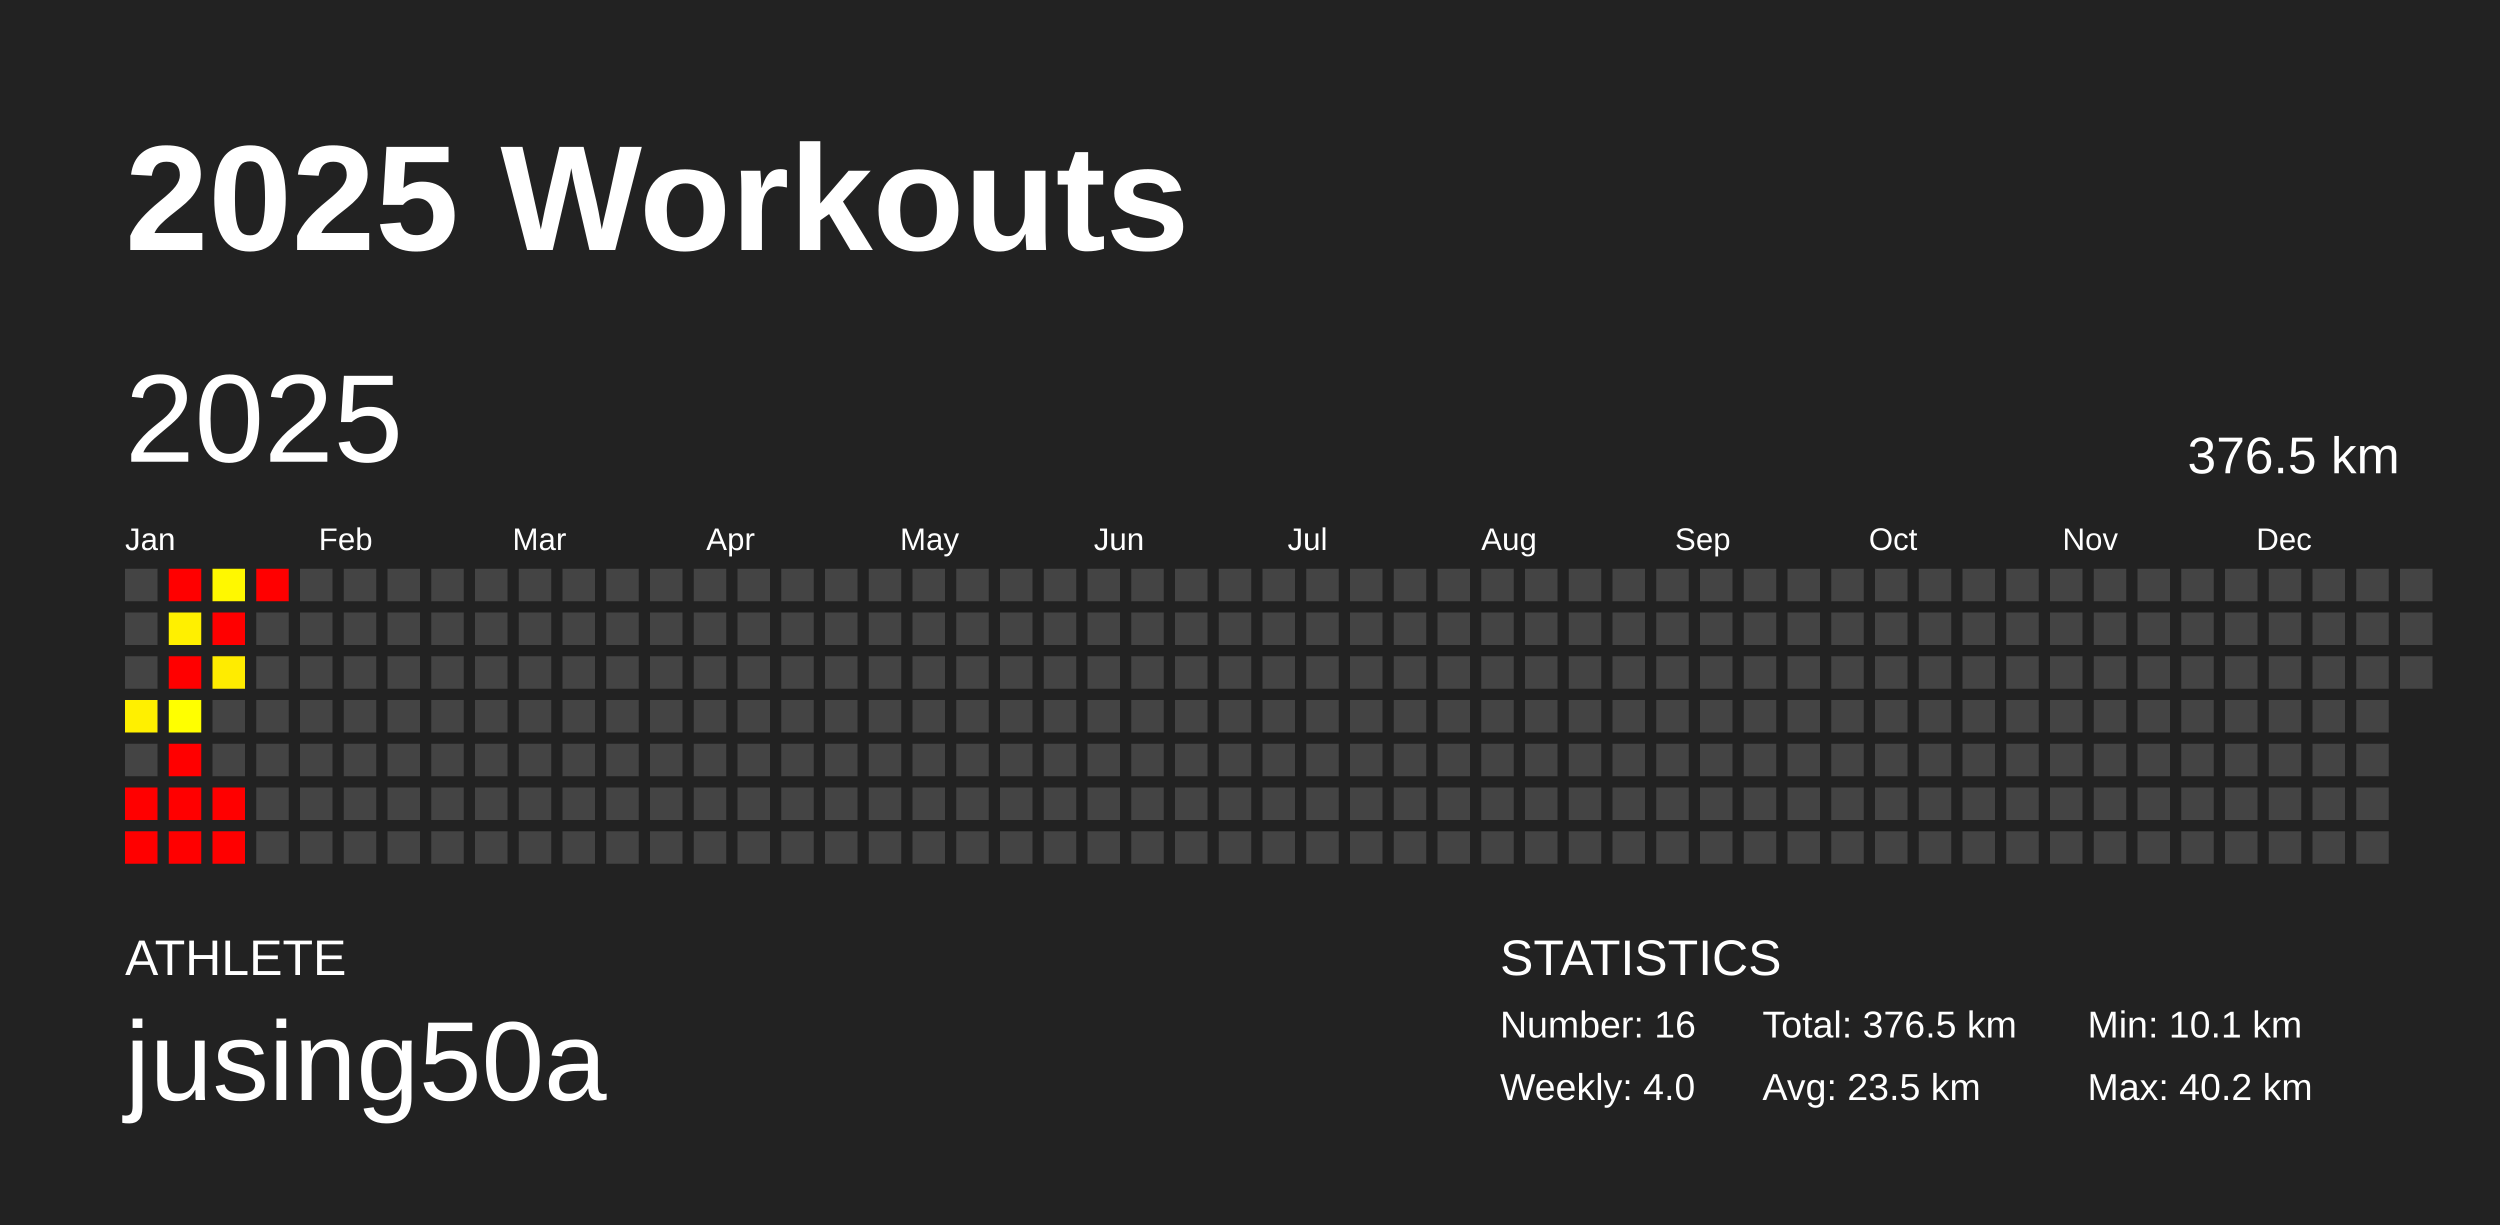
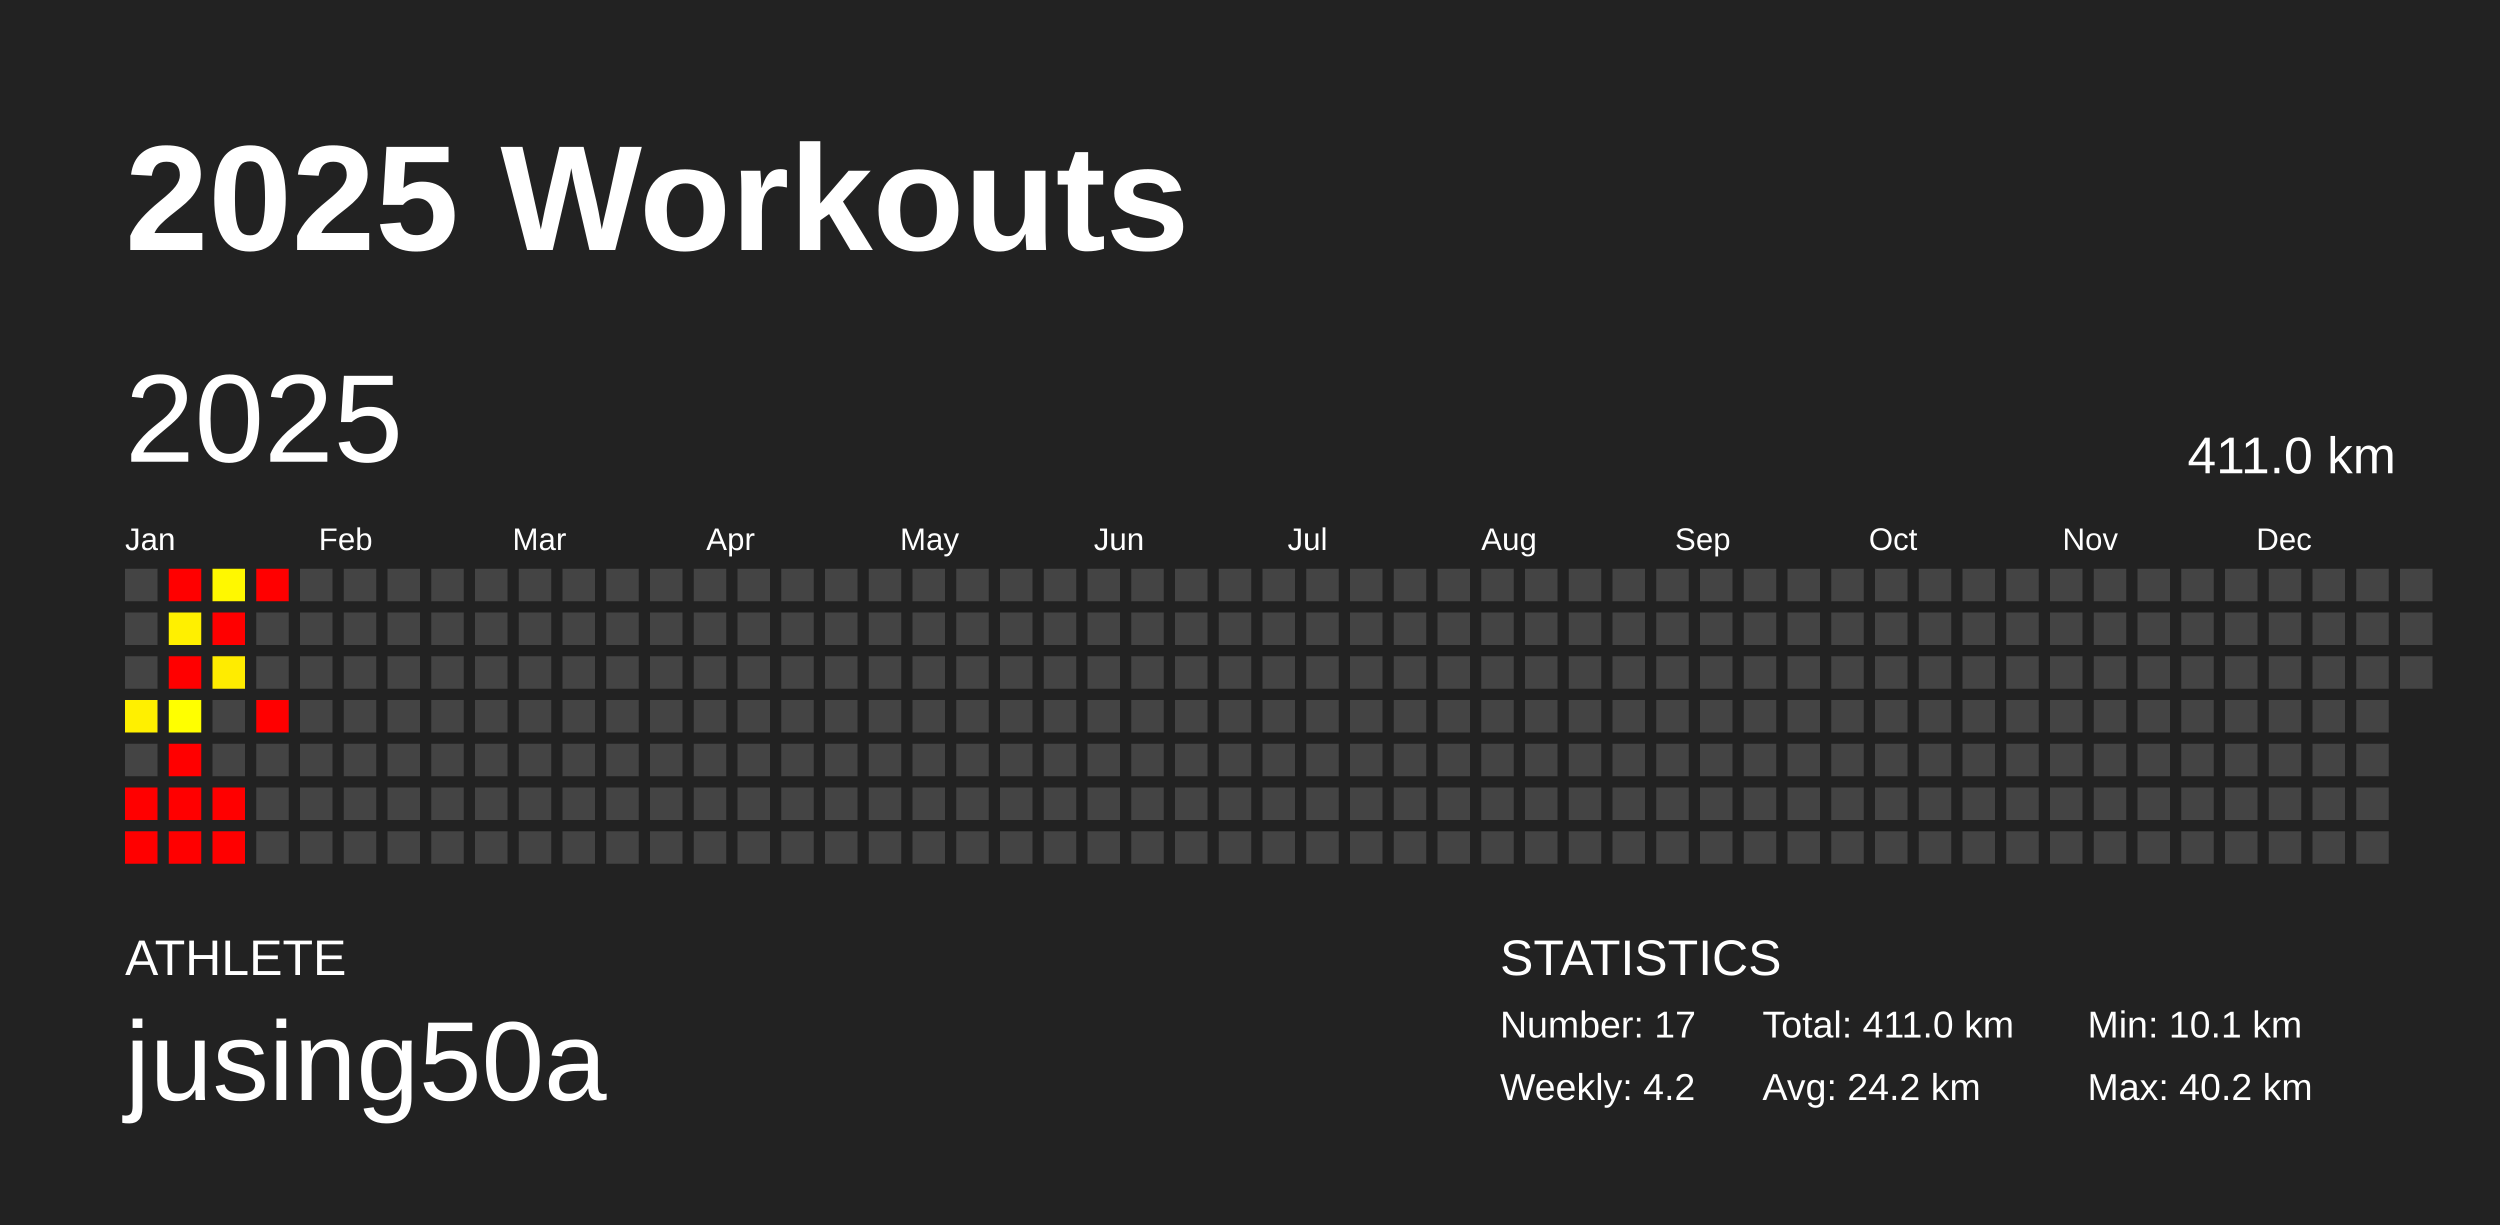
<svg xmlns="http://www.w3.org/2000/svg" baseProfile="full" height="98mm" version="1.1" viewBox="0,0,200,98" width="200mm">
  <defs />
  <rect fill="#222222" height="98" width="200" x="0" y="0" />
  <text fill="#FFFFFF" style="font-size:12px; font-family:Arial; font-weight:bold;" x="10" y="20">2025 Workouts</text>
  <text fill="#FFFFFF" style="font-size:4px; font-family:Arial" x="10" y="78">ATHLETE</text>
  <text fill="#FFFFFF" style="font-size:9px; font-family:Arial" x="10" y="88">jusing50a</text>
  <text fill="#FFFFFF" style="font-size:4px; font-family:Arial" x="120" y="78">STATISTICS</text>
-   <text fill="#FFFFFF" style="font-size:3px; font-family:Arial" x="120" y="83">Number: 16</text>
-   <text fill="#FFFFFF" style="font-size:3px; font-family:Arial" x="120" y="88">Weekly: 4.0</text>
-   <text fill="#FFFFFF" style="font-size:3px; font-family:Arial" x="141" y="83">Total: 376.5 km</text>
-   <text fill="#FFFFFF" style="font-size:3px; font-family:Arial" x="141" y="88">Avg: 23.5 km</text>
+   <text fill="#FFFFFF" style="font-size:3px; font-family:Arial" x="120" y="83">Number: 17</text>
+   <text fill="#FFFFFF" style="font-size:3px; font-family:Arial" x="120" y="88">Weekly: 4.2</text>
+   <text fill="#FFFFFF" style="font-size:3px; font-family:Arial" x="141" y="83">Total: 411.0 km</text>
+   <text fill="#FFFFFF" style="font-size:3px; font-family:Arial" x="141" y="88">Avg: 24.2 km</text>
  <text fill="#FFFFFF" style="font-size:3px; font-family:Arial" x="167" y="83">Min: 10.1 km</text>
  <text fill="#FFFFFF" style="font-size:3px; font-family:Arial" x="167" y="88">Max: 40.2 km</text>
  <text dominant-baseline="hanging" fill="#FFFFFF" style="font-size:10.0px; font-family:Arial;" x="10" y="30">2025</text>
-   <text dominant-baseline="hanging" fill="#FFFFFF" style="font-size:4.125px; font-family:Arial;" x="175" y="35">376.5 km</text>
+   <text dominant-baseline="hanging" fill="#FFFFFF" style="font-size:4.125px; font-family:Arial;" x="175" y="35">411.0 km</text>
  <text fill="#FFFFFF" style="font-size:2.5px; font-family:Arial" x="10.0" y="44">Jan</text>
  <text fill="#FFFFFF" style="font-size:2.5px; font-family:Arial" x="25.5" y="44">Feb</text>
  <text fill="#FFFFFF" style="font-size:2.5px; font-family:Arial" x="41.0" y="44">Mar</text>
  <text fill="#FFFFFF" style="font-size:2.5px; font-family:Arial" x="56.5" y="44">Apr</text>
  <text fill="#FFFFFF" style="font-size:2.5px; font-family:Arial" x="72.0" y="44">May</text>
  <text fill="#FFFFFF" style="font-size:2.5px; font-family:Arial" x="87.5" y="44">Jun</text>
  <text fill="#FFFFFF" style="font-size:2.5px; font-family:Arial" x="103.0" y="44">Jul</text>
  <text fill="#FFFFFF" style="font-size:2.5px; font-family:Arial" x="118.5" y="44">Aug</text>
  <text fill="#FFFFFF" style="font-size:2.5px; font-family:Arial" x="134.0" y="44">Sep</text>
  <text fill="#FFFFFF" style="font-size:2.5px; font-family:Arial" x="149.5" y="44">Oct</text>
  <text fill="#FFFFFF" style="font-size:2.5px; font-family:Arial" x="165.0" y="44">Nov</text>
  <text fill="#FFFFFF" style="font-size:2.5px; font-family:Arial" x="180.5" y="44">Dec</text>
  <rect fill="#444444" height="2.6" width="2.6" x="10.0" y="45.5" />
  <rect fill="#444444" height="2.6" width="2.6" x="10.0" y="49.0" />
  <rect fill="#444444" height="2.6" width="2.6" x="10.0" y="52.5" />
  <rect fill="#fff000" height="2.6" width="2.6" x="10.0" y="56.0" />
  <rect fill="#444444" height="2.6" width="2.6" x="10.0" y="59.5" />
  <rect fill="red" height="2.6" width="2.6" x="10.0" y="63.0" />
  <rect fill="red" height="2.6" width="2.6" x="10.0" y="66.5" />
  <rect fill="red" height="2.6" width="2.6" x="13.5" y="45.5" />
  <rect fill="#fff000" height="2.6" width="2.6" x="13.5" y="49.0" />
  <rect fill="red" height="2.6" width="2.6" x="13.5" y="52.5" />
  <rect fill="#ffff00" height="2.6" width="2.6" x="13.5" y="56.0" />
  <rect fill="red" height="2.6" width="2.6" x="13.5" y="59.5" />
  <rect fill="red" height="2.6" width="2.6" x="13.5" y="63.0" />
  <rect fill="red" height="2.6" width="2.6" x="13.5" y="66.5" />
  <rect fill="#fff800" height="2.6" width="2.6" x="17.0" y="45.5" />
  <rect fill="red" height="2.6" width="2.6" x="17.0" y="49.0" />
  <rect fill="#ffec00" height="2.6" width="2.6" x="17.0" y="52.5" />
  <rect fill="#444444" height="2.6" width="2.6" x="17.0" y="56.0" />
  <rect fill="#444444" height="2.6" width="2.6" x="17.0" y="59.5" />
  <rect fill="red" height="2.6" width="2.6" x="17.0" y="63.0" />
  <rect fill="red" height="2.6" width="2.6" x="17.0" y="66.5" />
  <rect fill="red" height="2.6" width="2.6" x="20.5" y="45.5" />
  <rect fill="#444444" height="2.6" width="2.6" x="20.5" y="49.0" />
  <rect fill="#444444" height="2.6" width="2.6" x="20.5" y="52.5" />
-   <rect fill="#444444" height="2.6" width="2.6" x="20.5" y="56.0" />
+   <rect fill="red" height="2.6" width="2.6" x="20.5" y="56.0" />
  <rect fill="#444444" height="2.6" width="2.6" x="20.5" y="59.5" />
  <rect fill="#444444" height="2.6" width="2.6" x="20.5" y="63.0" />
  <rect fill="#444444" height="2.6" width="2.6" x="20.5" y="66.5" />
  <rect fill="#444444" height="2.6" width="2.6" x="24.0" y="45.5" />
  <rect fill="#444444" height="2.6" width="2.6" x="24.0" y="49.0" />
  <rect fill="#444444" height="2.6" width="2.6" x="24.0" y="52.5" />
  <rect fill="#444444" height="2.6" width="2.6" x="24.0" y="56.0" />
  <rect fill="#444444" height="2.6" width="2.6" x="24.0" y="59.5" />
  <rect fill="#444444" height="2.6" width="2.6" x="24.0" y="63.0" />
  <rect fill="#444444" height="2.6" width="2.6" x="24.0" y="66.5" />
  <rect fill="#444444" height="2.6" width="2.6" x="27.5" y="45.5" />
  <rect fill="#444444" height="2.6" width="2.6" x="27.5" y="49.0" />
  <rect fill="#444444" height="2.6" width="2.6" x="27.5" y="52.5" />
  <rect fill="#444444" height="2.6" width="2.6" x="27.5" y="56.0" />
  <rect fill="#444444" height="2.6" width="2.6" x="27.5" y="59.5" />
  <rect fill="#444444" height="2.6" width="2.6" x="27.5" y="63.0" />
  <rect fill="#444444" height="2.6" width="2.6" x="27.5" y="66.5" />
  <rect fill="#444444" height="2.6" width="2.6" x="31.0" y="45.5" />
  <rect fill="#444444" height="2.6" width="2.6" x="31.0" y="49.0" />
  <rect fill="#444444" height="2.6" width="2.6" x="31.0" y="52.5" />
  <rect fill="#444444" height="2.6" width="2.6" x="31.0" y="56.0" />
  <rect fill="#444444" height="2.6" width="2.6" x="31.0" y="59.5" />
  <rect fill="#444444" height="2.6" width="2.6" x="31.0" y="63.0" />
  <rect fill="#444444" height="2.6" width="2.6" x="31.0" y="66.5" />
  <rect fill="#444444" height="2.6" width="2.6" x="34.5" y="45.5" />
  <rect fill="#444444" height="2.6" width="2.6" x="34.5" y="49.0" />
  <rect fill="#444444" height="2.6" width="2.6" x="34.5" y="52.5" />
  <rect fill="#444444" height="2.6" width="2.6" x="34.5" y="56.0" />
  <rect fill="#444444" height="2.6" width="2.6" x="34.5" y="59.5" />
  <rect fill="#444444" height="2.6" width="2.6" x="34.5" y="63.0" />
  <rect fill="#444444" height="2.6" width="2.6" x="34.5" y="66.5" />
  <rect fill="#444444" height="2.6" width="2.6" x="38.0" y="45.5" />
  <rect fill="#444444" height="2.6" width="2.6" x="38.0" y="49.0" />
  <rect fill="#444444" height="2.6" width="2.6" x="38.0" y="52.5" />
  <rect fill="#444444" height="2.6" width="2.6" x="38.0" y="56.0" />
  <rect fill="#444444" height="2.6" width="2.6" x="38.0" y="59.5" />
  <rect fill="#444444" height="2.6" width="2.6" x="38.0" y="63.0" />
  <rect fill="#444444" height="2.6" width="2.6" x="38.0" y="66.5" />
  <rect fill="#444444" height="2.6" width="2.6" x="41.5" y="45.5" />
  <rect fill="#444444" height="2.6" width="2.6" x="41.5" y="49.0" />
  <rect fill="#444444" height="2.6" width="2.6" x="41.5" y="52.5" />
  <rect fill="#444444" height="2.6" width="2.6" x="41.5" y="56.0" />
  <rect fill="#444444" height="2.6" width="2.6" x="41.5" y="59.5" />
  <rect fill="#444444" height="2.6" width="2.6" x="41.5" y="63.0" />
  <rect fill="#444444" height="2.6" width="2.6" x="41.5" y="66.5" />
  <rect fill="#444444" height="2.6" width="2.6" x="45.0" y="45.5" />
  <rect fill="#444444" height="2.6" width="2.6" x="45.0" y="49.0" />
  <rect fill="#444444" height="2.6" width="2.6" x="45.0" y="52.5" />
  <rect fill="#444444" height="2.6" width="2.6" x="45.0" y="56.0" />
  <rect fill="#444444" height="2.6" width="2.6" x="45.0" y="59.5" />
  <rect fill="#444444" height="2.6" width="2.6" x="45.0" y="63.0" />
  <rect fill="#444444" height="2.6" width="2.6" x="45.0" y="66.5" />
  <rect fill="#444444" height="2.6" width="2.6" x="48.5" y="45.5" />
  <rect fill="#444444" height="2.6" width="2.6" x="48.5" y="49.0" />
  <rect fill="#444444" height="2.6" width="2.6" x="48.5" y="52.5" />
  <rect fill="#444444" height="2.6" width="2.6" x="48.5" y="56.0" />
  <rect fill="#444444" height="2.6" width="2.6" x="48.5" y="59.5" />
  <rect fill="#444444" height="2.6" width="2.6" x="48.5" y="63.0" />
  <rect fill="#444444" height="2.6" width="2.6" x="48.5" y="66.5" />
  <rect fill="#444444" height="2.6" width="2.6" x="52.0" y="45.5" />
  <rect fill="#444444" height="2.6" width="2.6" x="52.0" y="49.0" />
  <rect fill="#444444" height="2.6" width="2.6" x="52.0" y="52.5" />
  <rect fill="#444444" height="2.6" width="2.6" x="52.0" y="56.0" />
  <rect fill="#444444" height="2.6" width="2.6" x="52.0" y="59.5" />
  <rect fill="#444444" height="2.6" width="2.6" x="52.0" y="63.0" />
  <rect fill="#444444" height="2.6" width="2.6" x="52.0" y="66.5" />
  <rect fill="#444444" height="2.6" width="2.6" x="55.5" y="45.5" />
  <rect fill="#444444" height="2.6" width="2.6" x="55.5" y="49.0" />
  <rect fill="#444444" height="2.6" width="2.6" x="55.5" y="52.5" />
  <rect fill="#444444" height="2.6" width="2.6" x="55.5" y="56.0" />
  <rect fill="#444444" height="2.6" width="2.6" x="55.5" y="59.5" />
  <rect fill="#444444" height="2.6" width="2.6" x="55.5" y="63.0" />
  <rect fill="#444444" height="2.6" width="2.6" x="55.5" y="66.5" />
  <rect fill="#444444" height="2.6" width="2.6" x="59.0" y="45.5" />
  <rect fill="#444444" height="2.6" width="2.6" x="59.0" y="49.0" />
  <rect fill="#444444" height="2.6" width="2.6" x="59.0" y="52.5" />
  <rect fill="#444444" height="2.6" width="2.6" x="59.0" y="56.0" />
  <rect fill="#444444" height="2.6" width="2.6" x="59.0" y="59.5" />
  <rect fill="#444444" height="2.6" width="2.6" x="59.0" y="63.0" />
  <rect fill="#444444" height="2.6" width="2.6" x="59.0" y="66.5" />
  <rect fill="#444444" height="2.6" width="2.6" x="62.5" y="45.5" />
  <rect fill="#444444" height="2.6" width="2.6" x="62.5" y="49.0" />
  <rect fill="#444444" height="2.6" width="2.6" x="62.5" y="52.5" />
  <rect fill="#444444" height="2.6" width="2.6" x="62.5" y="56.0" />
  <rect fill="#444444" height="2.6" width="2.6" x="62.5" y="59.5" />
  <rect fill="#444444" height="2.6" width="2.6" x="62.5" y="63.0" />
  <rect fill="#444444" height="2.6" width="2.6" x="62.5" y="66.5" />
  <rect fill="#444444" height="2.6" width="2.6" x="66.0" y="45.5" />
  <rect fill="#444444" height="2.6" width="2.6" x="66.0" y="49.0" />
  <rect fill="#444444" height="2.6" width="2.6" x="66.0" y="52.5" />
  <rect fill="#444444" height="2.6" width="2.6" x="66.0" y="56.0" />
  <rect fill="#444444" height="2.6" width="2.6" x="66.0" y="59.5" />
  <rect fill="#444444" height="2.6" width="2.6" x="66.0" y="63.0" />
  <rect fill="#444444" height="2.6" width="2.6" x="66.0" y="66.5" />
  <rect fill="#444444" height="2.6" width="2.6" x="69.5" y="45.5" />
  <rect fill="#444444" height="2.6" width="2.6" x="69.5" y="49.0" />
  <rect fill="#444444" height="2.6" width="2.6" x="69.5" y="52.5" />
  <rect fill="#444444" height="2.6" width="2.6" x="69.5" y="56.0" />
  <rect fill="#444444" height="2.6" width="2.6" x="69.5" y="59.5" />
  <rect fill="#444444" height="2.6" width="2.6" x="69.5" y="63.0" />
  <rect fill="#444444" height="2.6" width="2.6" x="69.5" y="66.5" />
  <rect fill="#444444" height="2.6" width="2.6" x="73.0" y="45.5" />
  <rect fill="#444444" height="2.6" width="2.6" x="73.0" y="49.0" />
  <rect fill="#444444" height="2.6" width="2.6" x="73.0" y="52.5" />
  <rect fill="#444444" height="2.6" width="2.6" x="73.0" y="56.0" />
  <rect fill="#444444" height="2.6" width="2.6" x="73.0" y="59.5" />
  <rect fill="#444444" height="2.6" width="2.6" x="73.0" y="63.0" />
  <rect fill="#444444" height="2.6" width="2.6" x="73.0" y="66.5" />
  <rect fill="#444444" height="2.6" width="2.6" x="76.5" y="45.5" />
  <rect fill="#444444" height="2.6" width="2.6" x="76.5" y="49.0" />
  <rect fill="#444444" height="2.6" width="2.6" x="76.5" y="52.5" />
  <rect fill="#444444" height="2.6" width="2.6" x="76.5" y="56.0" />
  <rect fill="#444444" height="2.6" width="2.6" x="76.5" y="59.5" />
  <rect fill="#444444" height="2.6" width="2.6" x="76.5" y="63.0" />
  <rect fill="#444444" height="2.6" width="2.6" x="76.5" y="66.5" />
  <rect fill="#444444" height="2.6" width="2.6" x="80.0" y="45.5" />
  <rect fill="#444444" height="2.6" width="2.6" x="80.0" y="49.0" />
  <rect fill="#444444" height="2.6" width="2.6" x="80.0" y="52.5" />
  <rect fill="#444444" height="2.6" width="2.6" x="80.0" y="56.0" />
  <rect fill="#444444" height="2.6" width="2.6" x="80.0" y="59.5" />
  <rect fill="#444444" height="2.6" width="2.6" x="80.0" y="63.0" />
  <rect fill="#444444" height="2.6" width="2.6" x="80.0" y="66.5" />
  <rect fill="#444444" height="2.6" width="2.6" x="83.5" y="45.5" />
  <rect fill="#444444" height="2.6" width="2.6" x="83.5" y="49.0" />
  <rect fill="#444444" height="2.6" width="2.6" x="83.5" y="52.5" />
  <rect fill="#444444" height="2.6" width="2.6" x="83.5" y="56.0" />
  <rect fill="#444444" height="2.6" width="2.6" x="83.5" y="59.5" />
  <rect fill="#444444" height="2.6" width="2.6" x="83.5" y="63.0" />
  <rect fill="#444444" height="2.6" width="2.6" x="83.5" y="66.5" />
  <rect fill="#444444" height="2.6" width="2.6" x="87.0" y="45.5" />
  <rect fill="#444444" height="2.6" width="2.6" x="87.0" y="49.0" />
  <rect fill="#444444" height="2.6" width="2.6" x="87.0" y="52.5" />
  <rect fill="#444444" height="2.6" width="2.6" x="87.0" y="56.0" />
  <rect fill="#444444" height="2.6" width="2.6" x="87.0" y="59.5" />
  <rect fill="#444444" height="2.6" width="2.6" x="87.0" y="63.0" />
  <rect fill="#444444" height="2.6" width="2.6" x="87.0" y="66.5" />
  <rect fill="#444444" height="2.6" width="2.6" x="90.5" y="45.5" />
  <rect fill="#444444" height="2.6" width="2.6" x="90.5" y="49.0" />
  <rect fill="#444444" height="2.6" width="2.6" x="90.5" y="52.5" />
  <rect fill="#444444" height="2.6" width="2.6" x="90.5" y="56.0" />
  <rect fill="#444444" height="2.6" width="2.6" x="90.5" y="59.5" />
  <rect fill="#444444" height="2.6" width="2.6" x="90.5" y="63.0" />
  <rect fill="#444444" height="2.6" width="2.6" x="90.5" y="66.5" />
  <rect fill="#444444" height="2.6" width="2.6" x="94.0" y="45.5" />
  <rect fill="#444444" height="2.6" width="2.6" x="94.0" y="49.0" />
  <rect fill="#444444" height="2.6" width="2.6" x="94.0" y="52.5" />
  <rect fill="#444444" height="2.6" width="2.6" x="94.0" y="56.0" />
  <rect fill="#444444" height="2.6" width="2.6" x="94.0" y="59.5" />
  <rect fill="#444444" height="2.6" width="2.6" x="94.0" y="63.0" />
  <rect fill="#444444" height="2.6" width="2.6" x="94.0" y="66.5" />
  <rect fill="#444444" height="2.6" width="2.6" x="97.5" y="45.5" />
  <rect fill="#444444" height="2.6" width="2.6" x="97.5" y="49.0" />
  <rect fill="#444444" height="2.6" width="2.6" x="97.5" y="52.5" />
  <rect fill="#444444" height="2.6" width="2.6" x="97.5" y="56.0" />
  <rect fill="#444444" height="2.6" width="2.6" x="97.5" y="59.5" />
  <rect fill="#444444" height="2.6" width="2.6" x="97.5" y="63.0" />
  <rect fill="#444444" height="2.6" width="2.6" x="97.5" y="66.5" />
  <rect fill="#444444" height="2.6" width="2.6" x="101.0" y="45.5" />
  <rect fill="#444444" height="2.6" width="2.6" x="101.0" y="49.0" />
  <rect fill="#444444" height="2.6" width="2.6" x="101.0" y="52.5" />
  <rect fill="#444444" height="2.6" width="2.6" x="101.0" y="56.0" />
  <rect fill="#444444" height="2.6" width="2.6" x="101.0" y="59.5" />
  <rect fill="#444444" height="2.6" width="2.6" x="101.0" y="63.0" />
  <rect fill="#444444" height="2.6" width="2.6" x="101.0" y="66.5" />
  <rect fill="#444444" height="2.6" width="2.6" x="104.5" y="45.5" />
  <rect fill="#444444" height="2.6" width="2.6" x="104.5" y="49.0" />
  <rect fill="#444444" height="2.6" width="2.6" x="104.5" y="52.5" />
  <rect fill="#444444" height="2.6" width="2.6" x="104.5" y="56.0" />
  <rect fill="#444444" height="2.6" width="2.6" x="104.5" y="59.5" />
  <rect fill="#444444" height="2.6" width="2.6" x="104.5" y="63.0" />
  <rect fill="#444444" height="2.6" width="2.6" x="104.5" y="66.5" />
  <rect fill="#444444" height="2.6" width="2.6" x="108.0" y="45.5" />
  <rect fill="#444444" height="2.6" width="2.6" x="108.0" y="49.0" />
  <rect fill="#444444" height="2.6" width="2.6" x="108.0" y="52.5" />
  <rect fill="#444444" height="2.6" width="2.6" x="108.0" y="56.0" />
  <rect fill="#444444" height="2.6" width="2.6" x="108.0" y="59.5" />
  <rect fill="#444444" height="2.6" width="2.6" x="108.0" y="63.0" />
  <rect fill="#444444" height="2.6" width="2.6" x="108.0" y="66.5" />
  <rect fill="#444444" height="2.6" width="2.6" x="111.5" y="45.5" />
  <rect fill="#444444" height="2.6" width="2.6" x="111.5" y="49.0" />
  <rect fill="#444444" height="2.6" width="2.6" x="111.5" y="52.5" />
  <rect fill="#444444" height="2.6" width="2.6" x="111.5" y="56.0" />
  <rect fill="#444444" height="2.6" width="2.6" x="111.5" y="59.5" />
  <rect fill="#444444" height="2.6" width="2.6" x="111.5" y="63.0" />
  <rect fill="#444444" height="2.6" width="2.6" x="111.5" y="66.5" />
  <rect fill="#444444" height="2.6" width="2.6" x="115.0" y="45.5" />
  <rect fill="#444444" height="2.6" width="2.6" x="115.0" y="49.0" />
  <rect fill="#444444" height="2.6" width="2.6" x="115.0" y="52.5" />
  <rect fill="#444444" height="2.6" width="2.6" x="115.0" y="56.0" />
  <rect fill="#444444" height="2.6" width="2.6" x="115.0" y="59.5" />
  <rect fill="#444444" height="2.6" width="2.6" x="115.0" y="63.0" />
  <rect fill="#444444" height="2.6" width="2.6" x="115.0" y="66.5" />
  <rect fill="#444444" height="2.6" width="2.6" x="118.5" y="45.5" />
  <rect fill="#444444" height="2.6" width="2.6" x="118.5" y="49.0" />
  <rect fill="#444444" height="2.6" width="2.6" x="118.5" y="52.5" />
  <rect fill="#444444" height="2.6" width="2.6" x="118.5" y="56.0" />
  <rect fill="#444444" height="2.6" width="2.6" x="118.5" y="59.5" />
  <rect fill="#444444" height="2.6" width="2.6" x="118.5" y="63.0" />
  <rect fill="#444444" height="2.6" width="2.6" x="118.5" y="66.5" />
  <rect fill="#444444" height="2.6" width="2.6" x="122.0" y="45.5" />
  <rect fill="#444444" height="2.6" width="2.6" x="122.0" y="49.0" />
  <rect fill="#444444" height="2.6" width="2.6" x="122.0" y="52.5" />
  <rect fill="#444444" height="2.6" width="2.6" x="122.0" y="56.0" />
  <rect fill="#444444" height="2.6" width="2.6" x="122.0" y="59.5" />
  <rect fill="#444444" height="2.6" width="2.6" x="122.0" y="63.0" />
  <rect fill="#444444" height="2.6" width="2.6" x="122.0" y="66.5" />
  <rect fill="#444444" height="2.6" width="2.6" x="125.5" y="45.5" />
  <rect fill="#444444" height="2.6" width="2.6" x="125.5" y="49.0" />
  <rect fill="#444444" height="2.6" width="2.6" x="125.5" y="52.5" />
  <rect fill="#444444" height="2.6" width="2.6" x="125.5" y="56.0" />
  <rect fill="#444444" height="2.6" width="2.6" x="125.5" y="59.5" />
  <rect fill="#444444" height="2.6" width="2.6" x="125.5" y="63.0" />
  <rect fill="#444444" height="2.6" width="2.6" x="125.5" y="66.5" />
  <rect fill="#444444" height="2.6" width="2.6" x="129.0" y="45.5" />
  <rect fill="#444444" height="2.6" width="2.6" x="129.0" y="49.0" />
  <rect fill="#444444" height="2.6" width="2.6" x="129.0" y="52.5" />
  <rect fill="#444444" height="2.6" width="2.6" x="129.0" y="56.0" />
  <rect fill="#444444" height="2.6" width="2.6" x="129.0" y="59.5" />
  <rect fill="#444444" height="2.6" width="2.6" x="129.0" y="63.0" />
  <rect fill="#444444" height="2.6" width="2.6" x="129.0" y="66.5" />
  <rect fill="#444444" height="2.6" width="2.6" x="132.5" y="45.5" />
  <rect fill="#444444" height="2.6" width="2.6" x="132.5" y="49.0" />
  <rect fill="#444444" height="2.6" width="2.6" x="132.5" y="52.5" />
  <rect fill="#444444" height="2.6" width="2.6" x="132.5" y="56.0" />
  <rect fill="#444444" height="2.6" width="2.6" x="132.5" y="59.5" />
  <rect fill="#444444" height="2.6" width="2.6" x="132.5" y="63.0" />
  <rect fill="#444444" height="2.6" width="2.6" x="132.5" y="66.5" />
  <rect fill="#444444" height="2.6" width="2.6" x="136.0" y="45.5" />
  <rect fill="#444444" height="2.6" width="2.6" x="136.0" y="49.0" />
  <rect fill="#444444" height="2.6" width="2.6" x="136.0" y="52.5" />
  <rect fill="#444444" height="2.6" width="2.6" x="136.0" y="56.0" />
  <rect fill="#444444" height="2.6" width="2.6" x="136.0" y="59.5" />
  <rect fill="#444444" height="2.6" width="2.6" x="136.0" y="63.0" />
  <rect fill="#444444" height="2.6" width="2.6" x="136.0" y="66.5" />
  <rect fill="#444444" height="2.6" width="2.6" x="139.5" y="45.5" />
  <rect fill="#444444" height="2.6" width="2.6" x="139.5" y="49.0" />
  <rect fill="#444444" height="2.6" width="2.6" x="139.5" y="52.5" />
  <rect fill="#444444" height="2.6" width="2.6" x="139.5" y="56.0" />
  <rect fill="#444444" height="2.6" width="2.6" x="139.5" y="59.5" />
  <rect fill="#444444" height="2.6" width="2.6" x="139.5" y="63.0" />
  <rect fill="#444444" height="2.6" width="2.6" x="139.5" y="66.5" />
  <rect fill="#444444" height="2.6" width="2.6" x="143.0" y="45.5" />
  <rect fill="#444444" height="2.6" width="2.6" x="143.0" y="49.0" />
  <rect fill="#444444" height="2.6" width="2.6" x="143.0" y="52.5" />
  <rect fill="#444444" height="2.6" width="2.6" x="143.0" y="56.0" />
  <rect fill="#444444" height="2.6" width="2.6" x="143.0" y="59.5" />
  <rect fill="#444444" height="2.6" width="2.6" x="143.0" y="63.0" />
  <rect fill="#444444" height="2.6" width="2.6" x="143.0" y="66.5" />
  <rect fill="#444444" height="2.6" width="2.6" x="146.5" y="45.5" />
  <rect fill="#444444" height="2.6" width="2.6" x="146.5" y="49.0" />
  <rect fill="#444444" height="2.6" width="2.6" x="146.5" y="52.5" />
  <rect fill="#444444" height="2.6" width="2.6" x="146.5" y="56.0" />
  <rect fill="#444444" height="2.6" width="2.6" x="146.5" y="59.5" />
  <rect fill="#444444" height="2.6" width="2.6" x="146.5" y="63.0" />
  <rect fill="#444444" height="2.6" width="2.6" x="146.5" y="66.5" />
  <rect fill="#444444" height="2.6" width="2.6" x="150.0" y="45.5" />
  <rect fill="#444444" height="2.6" width="2.6" x="150.0" y="49.0" />
  <rect fill="#444444" height="2.6" width="2.6" x="150.0" y="52.5" />
  <rect fill="#444444" height="2.6" width="2.6" x="150.0" y="56.0" />
  <rect fill="#444444" height="2.6" width="2.6" x="150.0" y="59.5" />
  <rect fill="#444444" height="2.6" width="2.6" x="150.0" y="63.0" />
  <rect fill="#444444" height="2.6" width="2.6" x="150.0" y="66.5" />
  <rect fill="#444444" height="2.6" width="2.6" x="153.5" y="45.5" />
  <rect fill="#444444" height="2.6" width="2.6" x="153.5" y="49.0" />
  <rect fill="#444444" height="2.6" width="2.6" x="153.5" y="52.5" />
  <rect fill="#444444" height="2.6" width="2.6" x="153.5" y="56.0" />
  <rect fill="#444444" height="2.6" width="2.6" x="153.5" y="59.5" />
  <rect fill="#444444" height="2.6" width="2.6" x="153.5" y="63.0" />
  <rect fill="#444444" height="2.6" width="2.6" x="153.5" y="66.5" />
  <rect fill="#444444" height="2.6" width="2.6" x="157.0" y="45.5" />
  <rect fill="#444444" height="2.6" width="2.6" x="157.0" y="49.0" />
  <rect fill="#444444" height="2.6" width="2.6" x="157.0" y="52.5" />
  <rect fill="#444444" height="2.6" width="2.6" x="157.0" y="56.0" />
  <rect fill="#444444" height="2.6" width="2.6" x="157.0" y="59.5" />
  <rect fill="#444444" height="2.6" width="2.6" x="157.0" y="63.0" />
  <rect fill="#444444" height="2.6" width="2.6" x="157.0" y="66.5" />
  <rect fill="#444444" height="2.6" width="2.6" x="160.5" y="45.5" />
  <rect fill="#444444" height="2.6" width="2.6" x="160.5" y="49.0" />
  <rect fill="#444444" height="2.6" width="2.6" x="160.5" y="52.5" />
  <rect fill="#444444" height="2.6" width="2.6" x="160.5" y="56.0" />
  <rect fill="#444444" height="2.6" width="2.6" x="160.5" y="59.5" />
  <rect fill="#444444" height="2.6" width="2.6" x="160.5" y="63.0" />
  <rect fill="#444444" height="2.6" width="2.6" x="160.5" y="66.5" />
  <rect fill="#444444" height="2.6" width="2.6" x="164.0" y="45.5" />
  <rect fill="#444444" height="2.6" width="2.6" x="164.0" y="49.0" />
  <rect fill="#444444" height="2.6" width="2.6" x="164.0" y="52.5" />
  <rect fill="#444444" height="2.6" width="2.6" x="164.0" y="56.0" />
  <rect fill="#444444" height="2.6" width="2.6" x="164.0" y="59.5" />
  <rect fill="#444444" height="2.6" width="2.6" x="164.0" y="63.0" />
  <rect fill="#444444" height="2.6" width="2.6" x="164.0" y="66.5" />
  <rect fill="#444444" height="2.6" width="2.6" x="167.5" y="45.5" />
  <rect fill="#444444" height="2.6" width="2.6" x="167.5" y="49.0" />
  <rect fill="#444444" height="2.6" width="2.6" x="167.5" y="52.5" />
  <rect fill="#444444" height="2.6" width="2.6" x="167.5" y="56.0" />
  <rect fill="#444444" height="2.6" width="2.6" x="167.5" y="59.5" />
  <rect fill="#444444" height="2.6" width="2.6" x="167.5" y="63.0" />
  <rect fill="#444444" height="2.6" width="2.6" x="167.5" y="66.5" />
  <rect fill="#444444" height="2.6" width="2.6" x="171.0" y="45.5" />
  <rect fill="#444444" height="2.6" width="2.6" x="171.0" y="49.0" />
  <rect fill="#444444" height="2.6" width="2.6" x="171.0" y="52.5" />
  <rect fill="#444444" height="2.6" width="2.6" x="171.0" y="56.0" />
  <rect fill="#444444" height="2.6" width="2.6" x="171.0" y="59.5" />
  <rect fill="#444444" height="2.6" width="2.6" x="171.0" y="63.0" />
  <rect fill="#444444" height="2.6" width="2.6" x="171.0" y="66.5" />
  <rect fill="#444444" height="2.6" width="2.6" x="174.5" y="45.5" />
  <rect fill="#444444" height="2.6" width="2.6" x="174.5" y="49.0" />
  <rect fill="#444444" height="2.6" width="2.6" x="174.5" y="52.5" />
  <rect fill="#444444" height="2.6" width="2.6" x="174.5" y="56.0" />
  <rect fill="#444444" height="2.6" width="2.6" x="174.5" y="59.5" />
  <rect fill="#444444" height="2.6" width="2.6" x="174.5" y="63.0" />
  <rect fill="#444444" height="2.6" width="2.6" x="174.5" y="66.5" />
  <rect fill="#444444" height="2.6" width="2.6" x="178.0" y="45.5" />
  <rect fill="#444444" height="2.6" width="2.6" x="178.0" y="49.0" />
  <rect fill="#444444" height="2.6" width="2.6" x="178.0" y="52.5" />
  <rect fill="#444444" height="2.6" width="2.6" x="178.0" y="56.0" />
  <rect fill="#444444" height="2.6" width="2.6" x="178.0" y="59.5" />
  <rect fill="#444444" height="2.6" width="2.6" x="178.0" y="63.0" />
  <rect fill="#444444" height="2.6" width="2.6" x="178.0" y="66.5" />
  <rect fill="#444444" height="2.6" width="2.6" x="181.5" y="45.5" />
  <rect fill="#444444" height="2.6" width="2.6" x="181.5" y="49.0" />
  <rect fill="#444444" height="2.6" width="2.6" x="181.5" y="52.5" />
  <rect fill="#444444" height="2.6" width="2.6" x="181.5" y="56.0" />
  <rect fill="#444444" height="2.6" width="2.6" x="181.5" y="59.5" />
  <rect fill="#444444" height="2.6" width="2.6" x="181.5" y="63.0" />
  <rect fill="#444444" height="2.6" width="2.6" x="181.5" y="66.5" />
  <rect fill="#444444" height="2.6" width="2.6" x="185.0" y="45.5" />
  <rect fill="#444444" height="2.6" width="2.6" x="185.0" y="49.0" />
  <rect fill="#444444" height="2.6" width="2.6" x="185.0" y="52.5" />
  <rect fill="#444444" height="2.6" width="2.6" x="185.0" y="56.0" />
  <rect fill="#444444" height="2.6" width="2.6" x="185.0" y="59.5" />
  <rect fill="#444444" height="2.6" width="2.6" x="185.0" y="63.0" />
  <rect fill="#444444" height="2.6" width="2.6" x="185.0" y="66.5" />
  <rect fill="#444444" height="2.6" width="2.6" x="188.5" y="45.5" />
  <rect fill="#444444" height="2.6" width="2.6" x="188.5" y="49.0" />
  <rect fill="#444444" height="2.6" width="2.6" x="188.5" y="52.5" />
  <rect fill="#444444" height="2.6" width="2.6" x="188.5" y="56.0" />
  <rect fill="#444444" height="2.6" width="2.6" x="188.5" y="59.5" />
  <rect fill="#444444" height="2.6" width="2.6" x="188.5" y="63.0" />
  <rect fill="#444444" height="2.6" width="2.6" x="188.5" y="66.5" />
  <rect fill="#444444" height="2.6" width="2.6" x="192.0" y="45.5" />
  <rect fill="#444444" height="2.6" width="2.6" x="192.0" y="49.0" />
  <rect fill="#444444" height="2.6" width="2.6" x="192.0" y="52.5" />
</svg>
